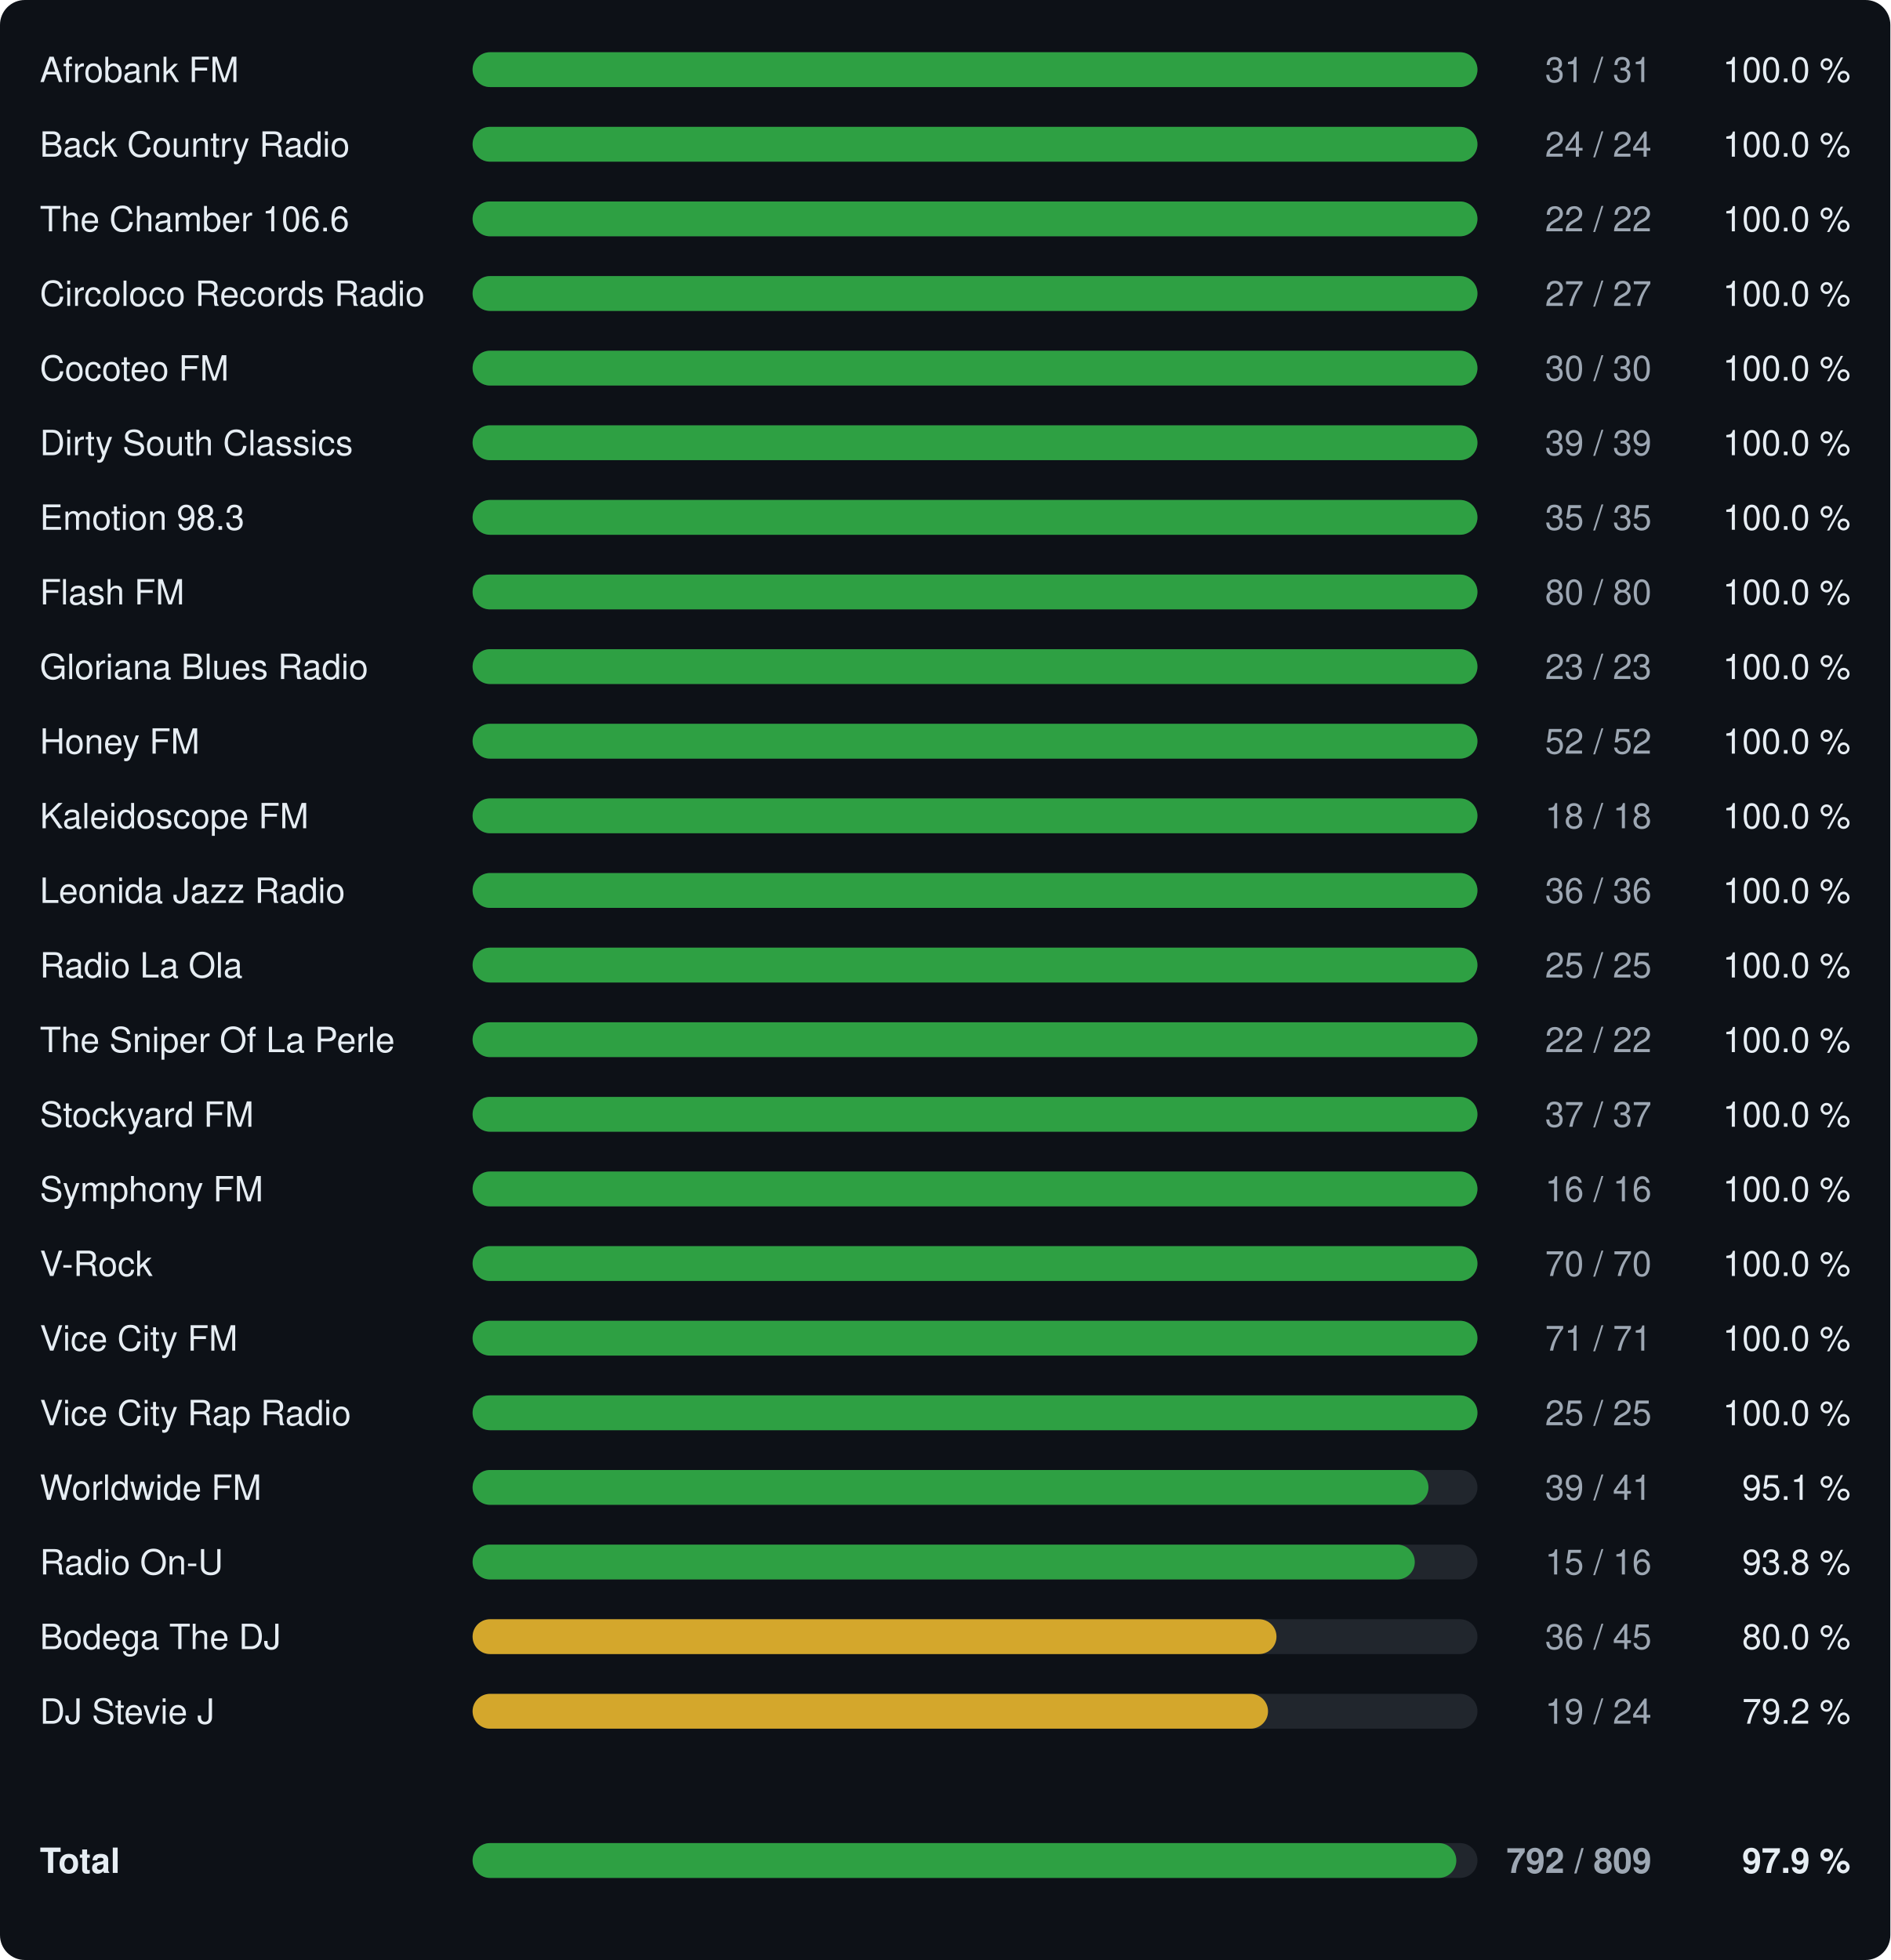
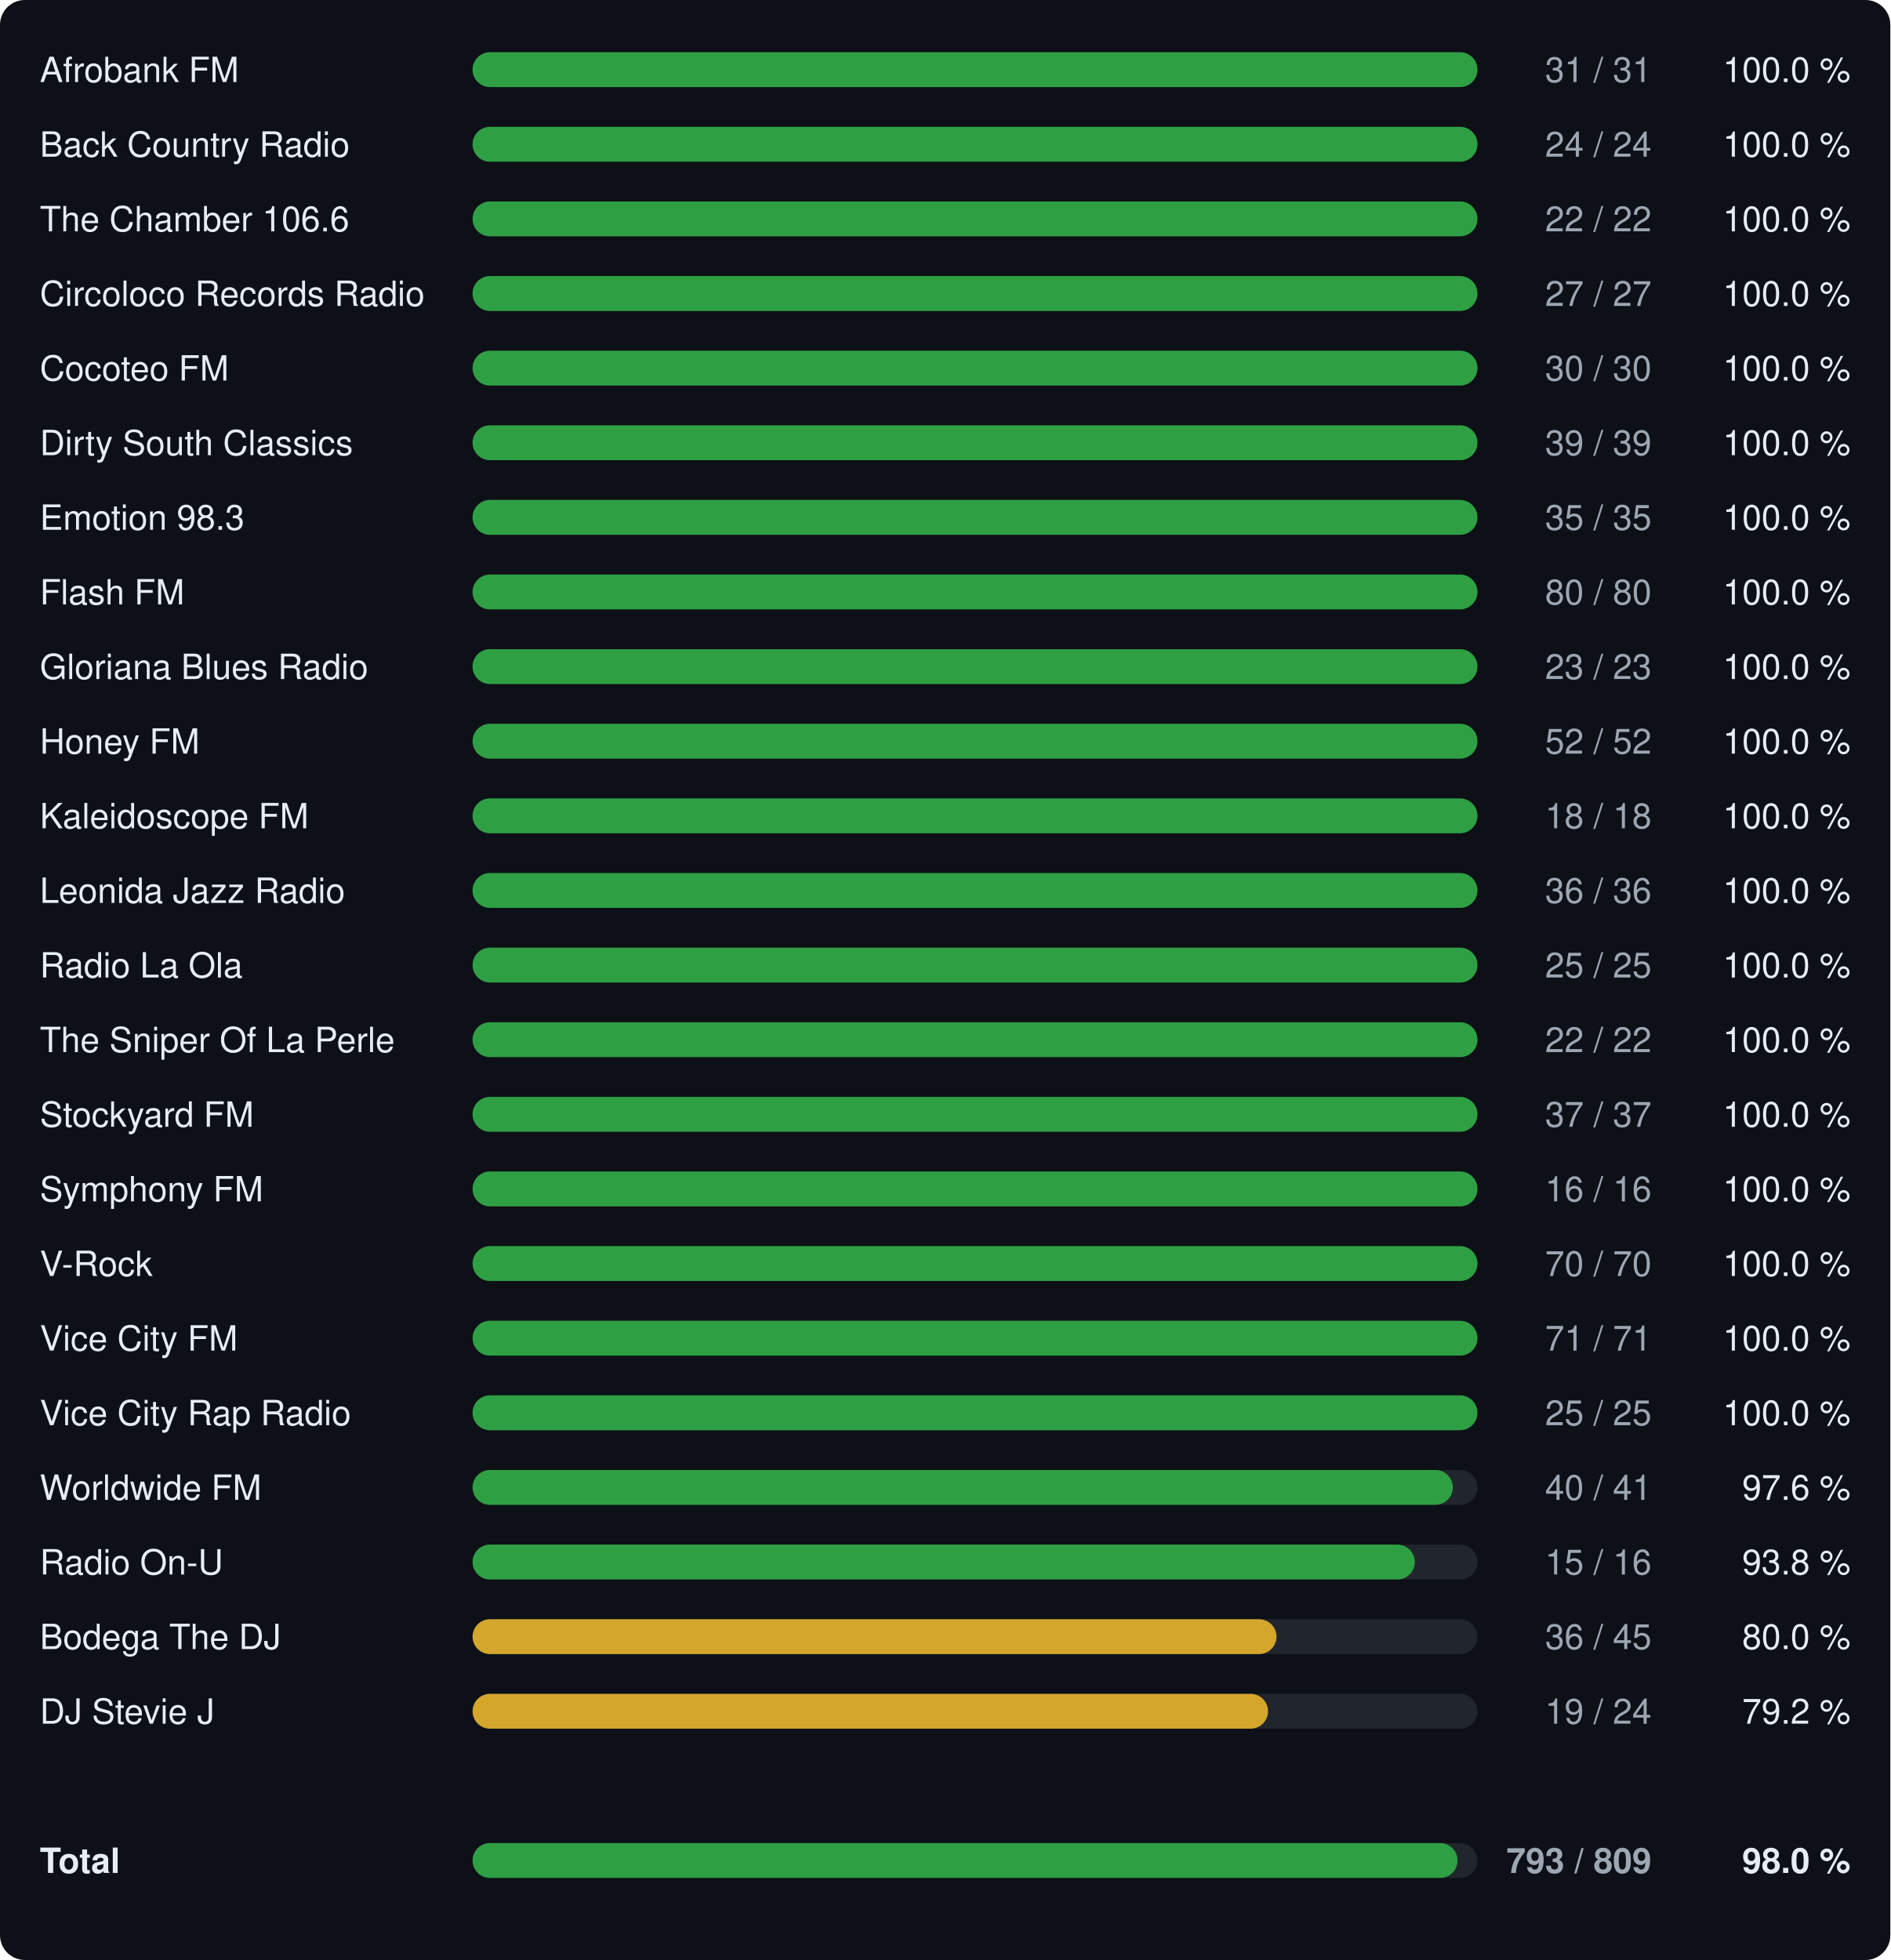
<svg xmlns="http://www.w3.org/2000/svg" width="760" height="788" viewBox="0 0 760 788" font-family="-apple-system,Segoe UI,Helvetica,Arial,sans-serif" font-size="14">
  <rect width="760" height="788" rx="10" fill="#0d1117" />
  <text x="16" y="33" fill="#e6edf3" font-weight="400">Afrobank FM</text>
  <rect x="190" y="21" width="404" height="14" rx="7" fill="#21262d" />
  <rect x="190" y="21" width="404.0" height="14" rx="7" fill="#2ea043" />
  <text x="664" y="33" fill="#9da7b3" text-anchor="end" font-weight="400">31 / 31</text>
  <text x="744" y="33" fill="#e6edf3" text-anchor="end" font-weight="400">100.0 %</text>
  <text x="16" y="63" fill="#e6edf3" font-weight="400">Back Country Radio</text>
  <rect x="190" y="51" width="404" height="14" rx="7" fill="#21262d" />
  <rect x="190" y="51" width="404.0" height="14" rx="7" fill="#2ea043" />
  <text x="664" y="63" fill="#9da7b3" text-anchor="end" font-weight="400">24 / 24</text>
  <text x="744" y="63" fill="#e6edf3" text-anchor="end" font-weight="400">100.0 %</text>
  <text x="16" y="93" fill="#e6edf3" font-weight="400">The Chamber 106.6</text>
  <rect x="190" y="81" width="404" height="14" rx="7" fill="#21262d" />
  <rect x="190" y="81" width="404.0" height="14" rx="7" fill="#2ea043" />
  <text x="664" y="93" fill="#9da7b3" text-anchor="end" font-weight="400">22 / 22</text>
  <text x="744" y="93" fill="#e6edf3" text-anchor="end" font-weight="400">100.0 %</text>
  <text x="16" y="123" fill="#e6edf3" font-weight="400">Circoloco Records Radio</text>
  <rect x="190" y="111" width="404" height="14" rx="7" fill="#21262d" />
  <rect x="190" y="111" width="404.0" height="14" rx="7" fill="#2ea043" />
  <text x="664" y="123" fill="#9da7b3" text-anchor="end" font-weight="400">27 / 27</text>
  <text x="744" y="123" fill="#e6edf3" text-anchor="end" font-weight="400">100.0 %</text>
  <text x="16" y="153" fill="#e6edf3" font-weight="400">Cocoteo FM</text>
  <rect x="190" y="141" width="404" height="14" rx="7" fill="#21262d" />
  <rect x="190" y="141" width="404.0" height="14" rx="7" fill="#2ea043" />
  <text x="664" y="153" fill="#9da7b3" text-anchor="end" font-weight="400">30 / 30</text>
  <text x="744" y="153" fill="#e6edf3" text-anchor="end" font-weight="400">100.0 %</text>
  <text x="16" y="183" fill="#e6edf3" font-weight="400">Dirty South Classics</text>
  <rect x="190" y="171" width="404" height="14" rx="7" fill="#21262d" />
  <rect x="190" y="171" width="404.0" height="14" rx="7" fill="#2ea043" />
  <text x="664" y="183" fill="#9da7b3" text-anchor="end" font-weight="400">39 / 39</text>
  <text x="744" y="183" fill="#e6edf3" text-anchor="end" font-weight="400">100.0 %</text>
  <text x="16" y="213" fill="#e6edf3" font-weight="400">Emotion 98.3</text>
  <rect x="190" y="201" width="404" height="14" rx="7" fill="#21262d" />
  <rect x="190" y="201" width="404.0" height="14" rx="7" fill="#2ea043" />
  <text x="664" y="213" fill="#9da7b3" text-anchor="end" font-weight="400">35 / 35</text>
  <text x="744" y="213" fill="#e6edf3" text-anchor="end" font-weight="400">100.0 %</text>
  <text x="16" y="243" fill="#e6edf3" font-weight="400">Flash FM</text>
  <rect x="190" y="231" width="404" height="14" rx="7" fill="#21262d" />
  <rect x="190" y="231" width="404.0" height="14" rx="7" fill="#2ea043" />
  <text x="664" y="243" fill="#9da7b3" text-anchor="end" font-weight="400">80 / 80</text>
  <text x="744" y="243" fill="#e6edf3" text-anchor="end" font-weight="400">100.0 %</text>
  <text x="16" y="273" fill="#e6edf3" font-weight="400">Gloriana Blues Radio</text>
  <rect x="190" y="261" width="404" height="14" rx="7" fill="#21262d" />
  <rect x="190" y="261" width="404.0" height="14" rx="7" fill="#2ea043" />
  <text x="664" y="273" fill="#9da7b3" text-anchor="end" font-weight="400">23 / 23</text>
  <text x="744" y="273" fill="#e6edf3" text-anchor="end" font-weight="400">100.0 %</text>
  <text x="16" y="303" fill="#e6edf3" font-weight="400">Honey FM</text>
  <rect x="190" y="291" width="404" height="14" rx="7" fill="#21262d" />
  <rect x="190" y="291" width="404.0" height="14" rx="7" fill="#2ea043" />
  <text x="664" y="303" fill="#9da7b3" text-anchor="end" font-weight="400">52 / 52</text>
  <text x="744" y="303" fill="#e6edf3" text-anchor="end" font-weight="400">100.0 %</text>
  <text x="16" y="333" fill="#e6edf3" font-weight="400">Kaleidoscope FM</text>
  <rect x="190" y="321" width="404" height="14" rx="7" fill="#21262d" />
  <rect x="190" y="321" width="404.0" height="14" rx="7" fill="#2ea043" />
  <text x="664" y="333" fill="#9da7b3" text-anchor="end" font-weight="400">18 / 18</text>
  <text x="744" y="333" fill="#e6edf3" text-anchor="end" font-weight="400">100.0 %</text>
  <text x="16" y="363" fill="#e6edf3" font-weight="400">Leonida Jazz Radio</text>
  <rect x="190" y="351" width="404" height="14" rx="7" fill="#21262d" />
  <rect x="190" y="351" width="404.0" height="14" rx="7" fill="#2ea043" />
  <text x="664" y="363" fill="#9da7b3" text-anchor="end" font-weight="400">36 / 36</text>
  <text x="744" y="363" fill="#e6edf3" text-anchor="end" font-weight="400">100.0 %</text>
  <text x="16" y="393" fill="#e6edf3" font-weight="400">Radio La Ola</text>
  <rect x="190" y="381" width="404" height="14" rx="7" fill="#21262d" />
  <rect x="190" y="381" width="404.0" height="14" rx="7" fill="#2ea043" />
  <text x="664" y="393" fill="#9da7b3" text-anchor="end" font-weight="400">25 / 25</text>
  <text x="744" y="393" fill="#e6edf3" text-anchor="end" font-weight="400">100.0 %</text>
  <text x="16" y="423" fill="#e6edf3" font-weight="400">The Sniper Of La Perle</text>
  <rect x="190" y="411" width="404" height="14" rx="7" fill="#21262d" />
  <rect x="190" y="411" width="404.0" height="14" rx="7" fill="#2ea043" />
  <text x="664" y="423" fill="#9da7b3" text-anchor="end" font-weight="400">22 / 22</text>
  <text x="744" y="423" fill="#e6edf3" text-anchor="end" font-weight="400">100.0 %</text>
  <text x="16" y="453" fill="#e6edf3" font-weight="400">Stockyard FM</text>
  <rect x="190" y="441" width="404" height="14" rx="7" fill="#21262d" />
  <rect x="190" y="441" width="404.0" height="14" rx="7" fill="#2ea043" />
  <text x="664" y="453" fill="#9da7b3" text-anchor="end" font-weight="400">37 / 37</text>
  <text x="744" y="453" fill="#e6edf3" text-anchor="end" font-weight="400">100.0 %</text>
  <text x="16" y="483" fill="#e6edf3" font-weight="400">Symphony FM</text>
  <rect x="190" y="471" width="404" height="14" rx="7" fill="#21262d" />
  <rect x="190" y="471" width="404.0" height="14" rx="7" fill="#2ea043" />
  <text x="664" y="483" fill="#9da7b3" text-anchor="end" font-weight="400">16 / 16</text>
  <text x="744" y="483" fill="#e6edf3" text-anchor="end" font-weight="400">100.0 %</text>
  <text x="16" y="513" fill="#e6edf3" font-weight="400">V-Rock</text>
  <rect x="190" y="501" width="404" height="14" rx="7" fill="#21262d" />
  <rect x="190" y="501" width="404.0" height="14" rx="7" fill="#2ea043" />
  <text x="664" y="513" fill="#9da7b3" text-anchor="end" font-weight="400">70 / 70</text>
  <text x="744" y="513" fill="#e6edf3" text-anchor="end" font-weight="400">100.0 %</text>
  <text x="16" y="543" fill="#e6edf3" font-weight="400">Vice City FM</text>
  <rect x="190" y="531" width="404" height="14" rx="7" fill="#21262d" />
  <rect x="190" y="531" width="404.0" height="14" rx="7" fill="#2ea043" />
  <text x="664" y="543" fill="#9da7b3" text-anchor="end" font-weight="400">71 / 71</text>
  <text x="744" y="543" fill="#e6edf3" text-anchor="end" font-weight="400">100.0 %</text>
  <text x="16" y="573" fill="#e6edf3" font-weight="400">Vice City Rap Radio</text>
  <rect x="190" y="561" width="404" height="14" rx="7" fill="#21262d" />
  <rect x="190" y="561" width="404.0" height="14" rx="7" fill="#2ea043" />
  <text x="664" y="573" fill="#9da7b3" text-anchor="end" font-weight="400">25 / 25</text>
  <text x="744" y="573" fill="#e6edf3" text-anchor="end" font-weight="400">100.0 %</text>
  <text x="16" y="603" fill="#e6edf3" font-weight="400">Worldwide FM</text>
  <rect x="190" y="591" width="404" height="14" rx="7" fill="#21262d" />
-   <rect x="190" y="591" width="384.3" height="14" rx="7" fill="#2ea043" />
-   <text x="664" y="603" fill="#9da7b3" text-anchor="end" font-weight="400">39 / 41</text>
-   <text x="744" y="603" fill="#e6edf3" text-anchor="end" font-weight="400">95.1 %</text>
+   <rect x="190" y="591" width="394.1" height="14" rx="7" fill="#2ea043" />
+   <text x="664" y="603" fill="#9da7b3" text-anchor="end" font-weight="400">40 / 41</text>
+   <text x="744" y="603" fill="#e6edf3" text-anchor="end" font-weight="400">97.6 %</text>
  <text x="16" y="633" fill="#e6edf3" font-weight="400">Radio On-U</text>
  <rect x="190" y="621" width="404" height="14" rx="7" fill="#21262d" />
  <rect x="190" y="621" width="378.8" height="14" rx="7" fill="#2ea043" />
  <text x="664" y="633" fill="#9da7b3" text-anchor="end" font-weight="400">15 / 16</text>
  <text x="744" y="633" fill="#e6edf3" text-anchor="end" font-weight="400">93.8 %</text>
  <text x="16" y="663" fill="#e6edf3" font-weight="400">Bodega The DJ</text>
  <rect x="190" y="651" width="404" height="14" rx="7" fill="#21262d" />
  <rect x="190" y="651" width="323.2" height="14" rx="7" fill="#d4a72c" />
  <text x="664" y="663" fill="#9da7b3" text-anchor="end" font-weight="400">36 / 45</text>
  <text x="744" y="663" fill="#e6edf3" text-anchor="end" font-weight="400">80.0 %</text>
  <text x="16" y="693" fill="#e6edf3" font-weight="400">DJ Stevie J</text>
  <rect x="190" y="681" width="404" height="14" rx="7" fill="#21262d" />
  <rect x="190" y="681" width="319.8" height="14" rx="7" fill="#d4a72c" />
  <text x="664" y="693" fill="#9da7b3" text-anchor="end" font-weight="400">19 / 24</text>
  <text x="744" y="693" fill="#e6edf3" text-anchor="end" font-weight="400">79.2 %</text>
  <text x="16" y="753" fill="#e6edf3" font-weight="700">Total</text>
  <rect x="190" y="741" width="404" height="14" rx="7" fill="#21262d" />
-   <rect x="190" y="741" width="395.5" height="14" rx="7" fill="#2ea043" />
-   <text x="664" y="753" fill="#9da7b3" text-anchor="end" font-weight="700">792 / 809</text>
-   <text x="744" y="753" fill="#e6edf3" text-anchor="end" font-weight="700">97.9 %</text>
+   <rect x="190" y="741" width="396.0" height="14" rx="7" fill="#2ea043" />
+   <text x="664" y="753" fill="#9da7b3" text-anchor="end" font-weight="700">793 / 809</text>
+   <text x="744" y="753" fill="#e6edf3" text-anchor="end" font-weight="700">98.0 %</text>
</svg>
